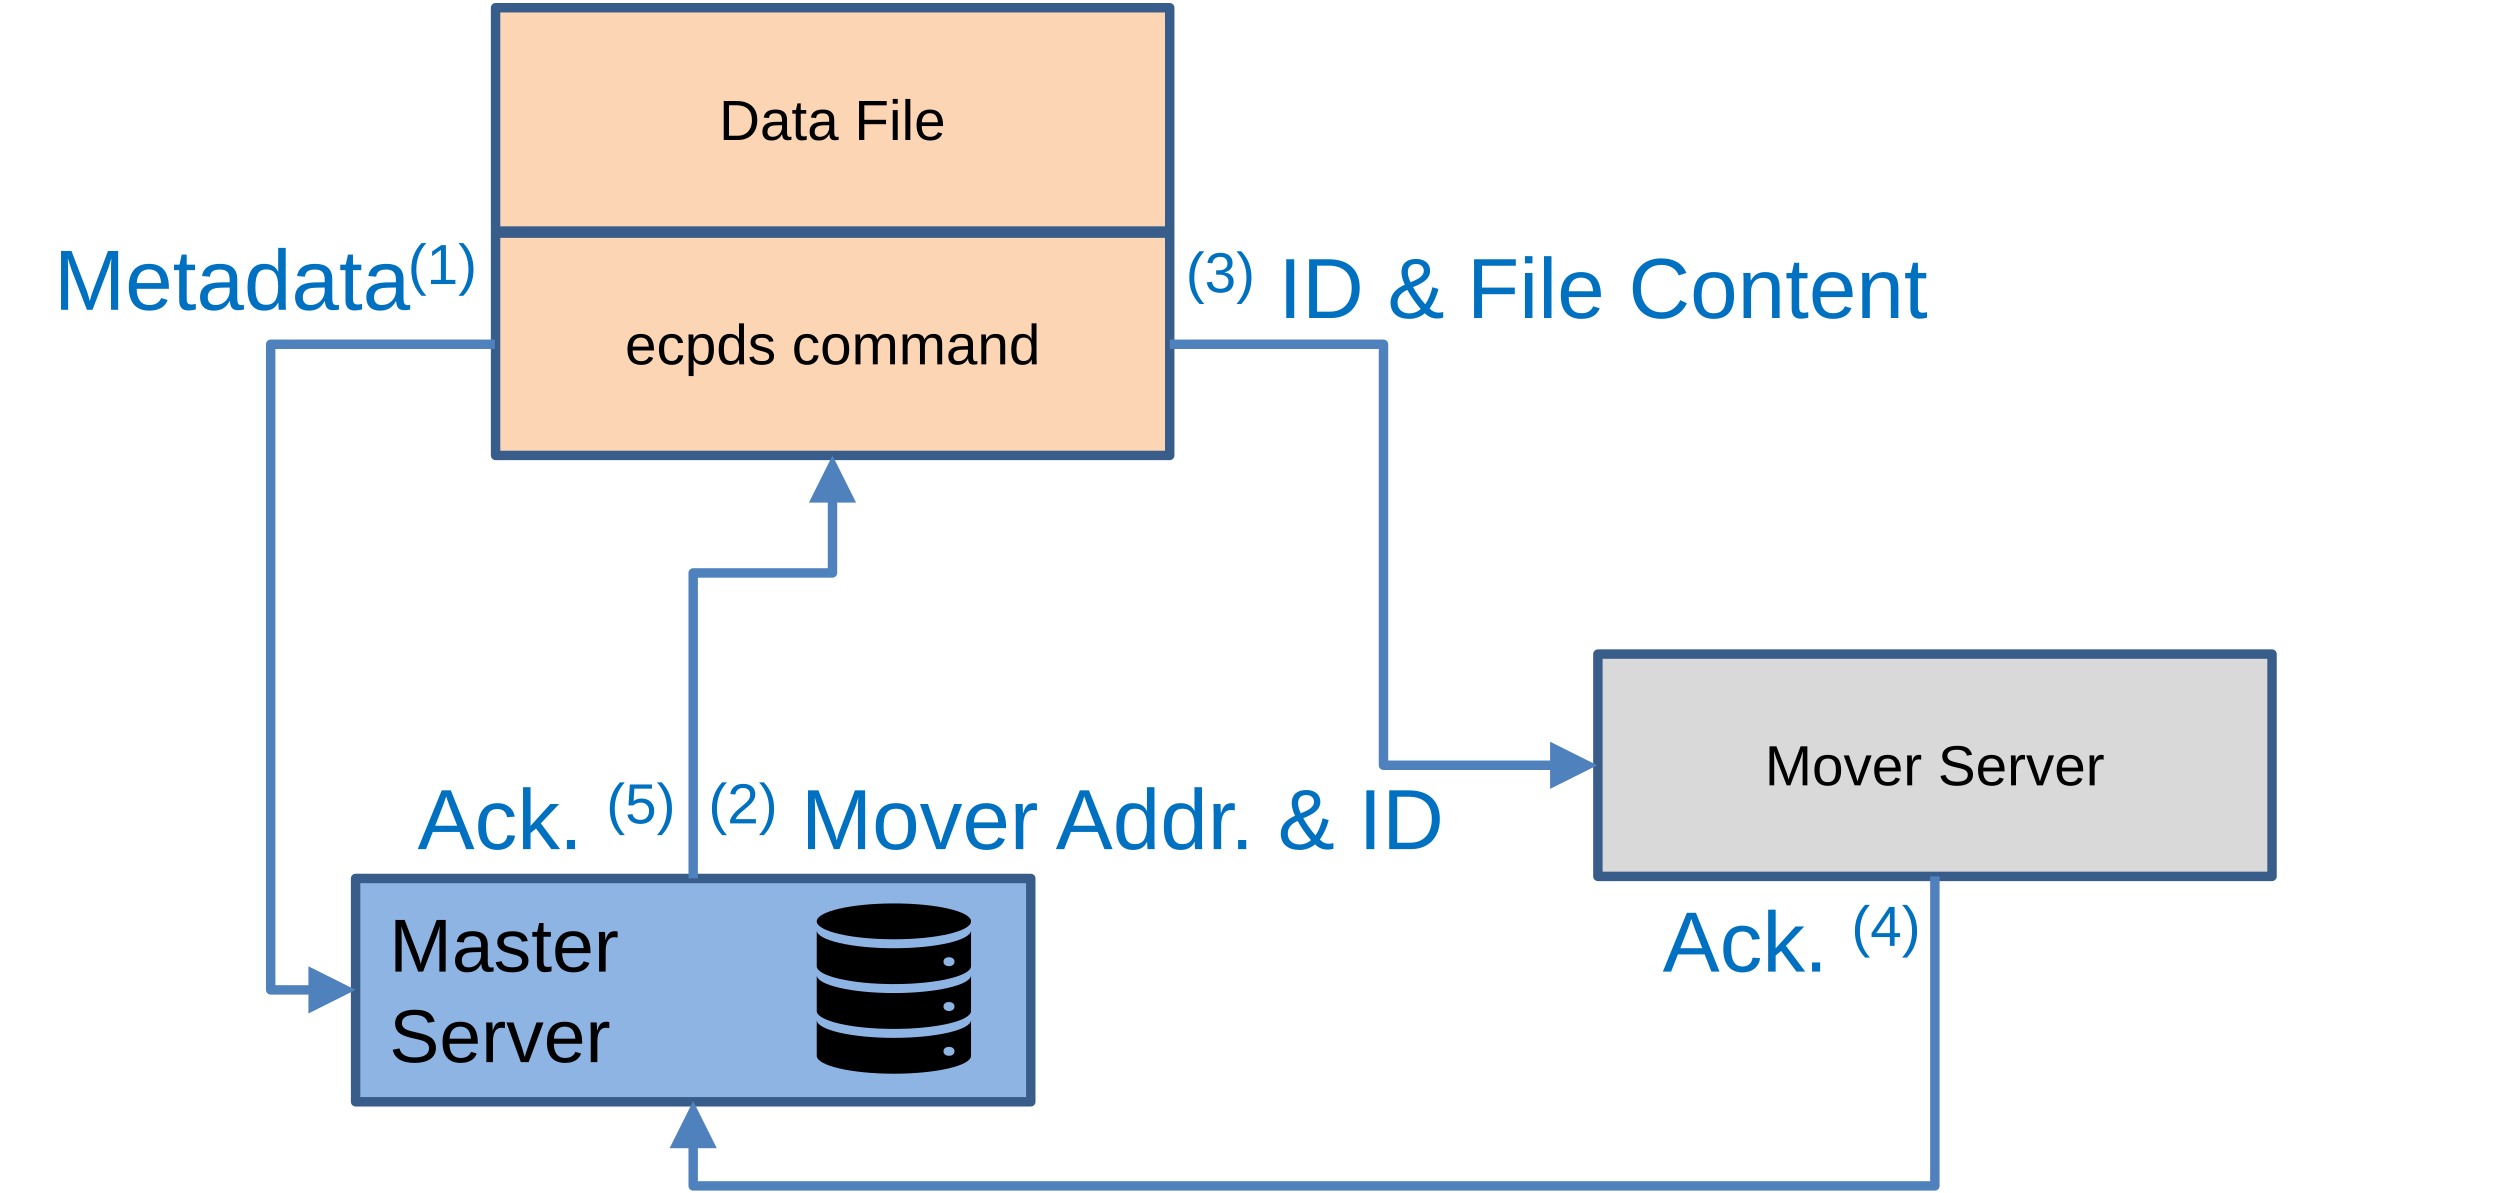
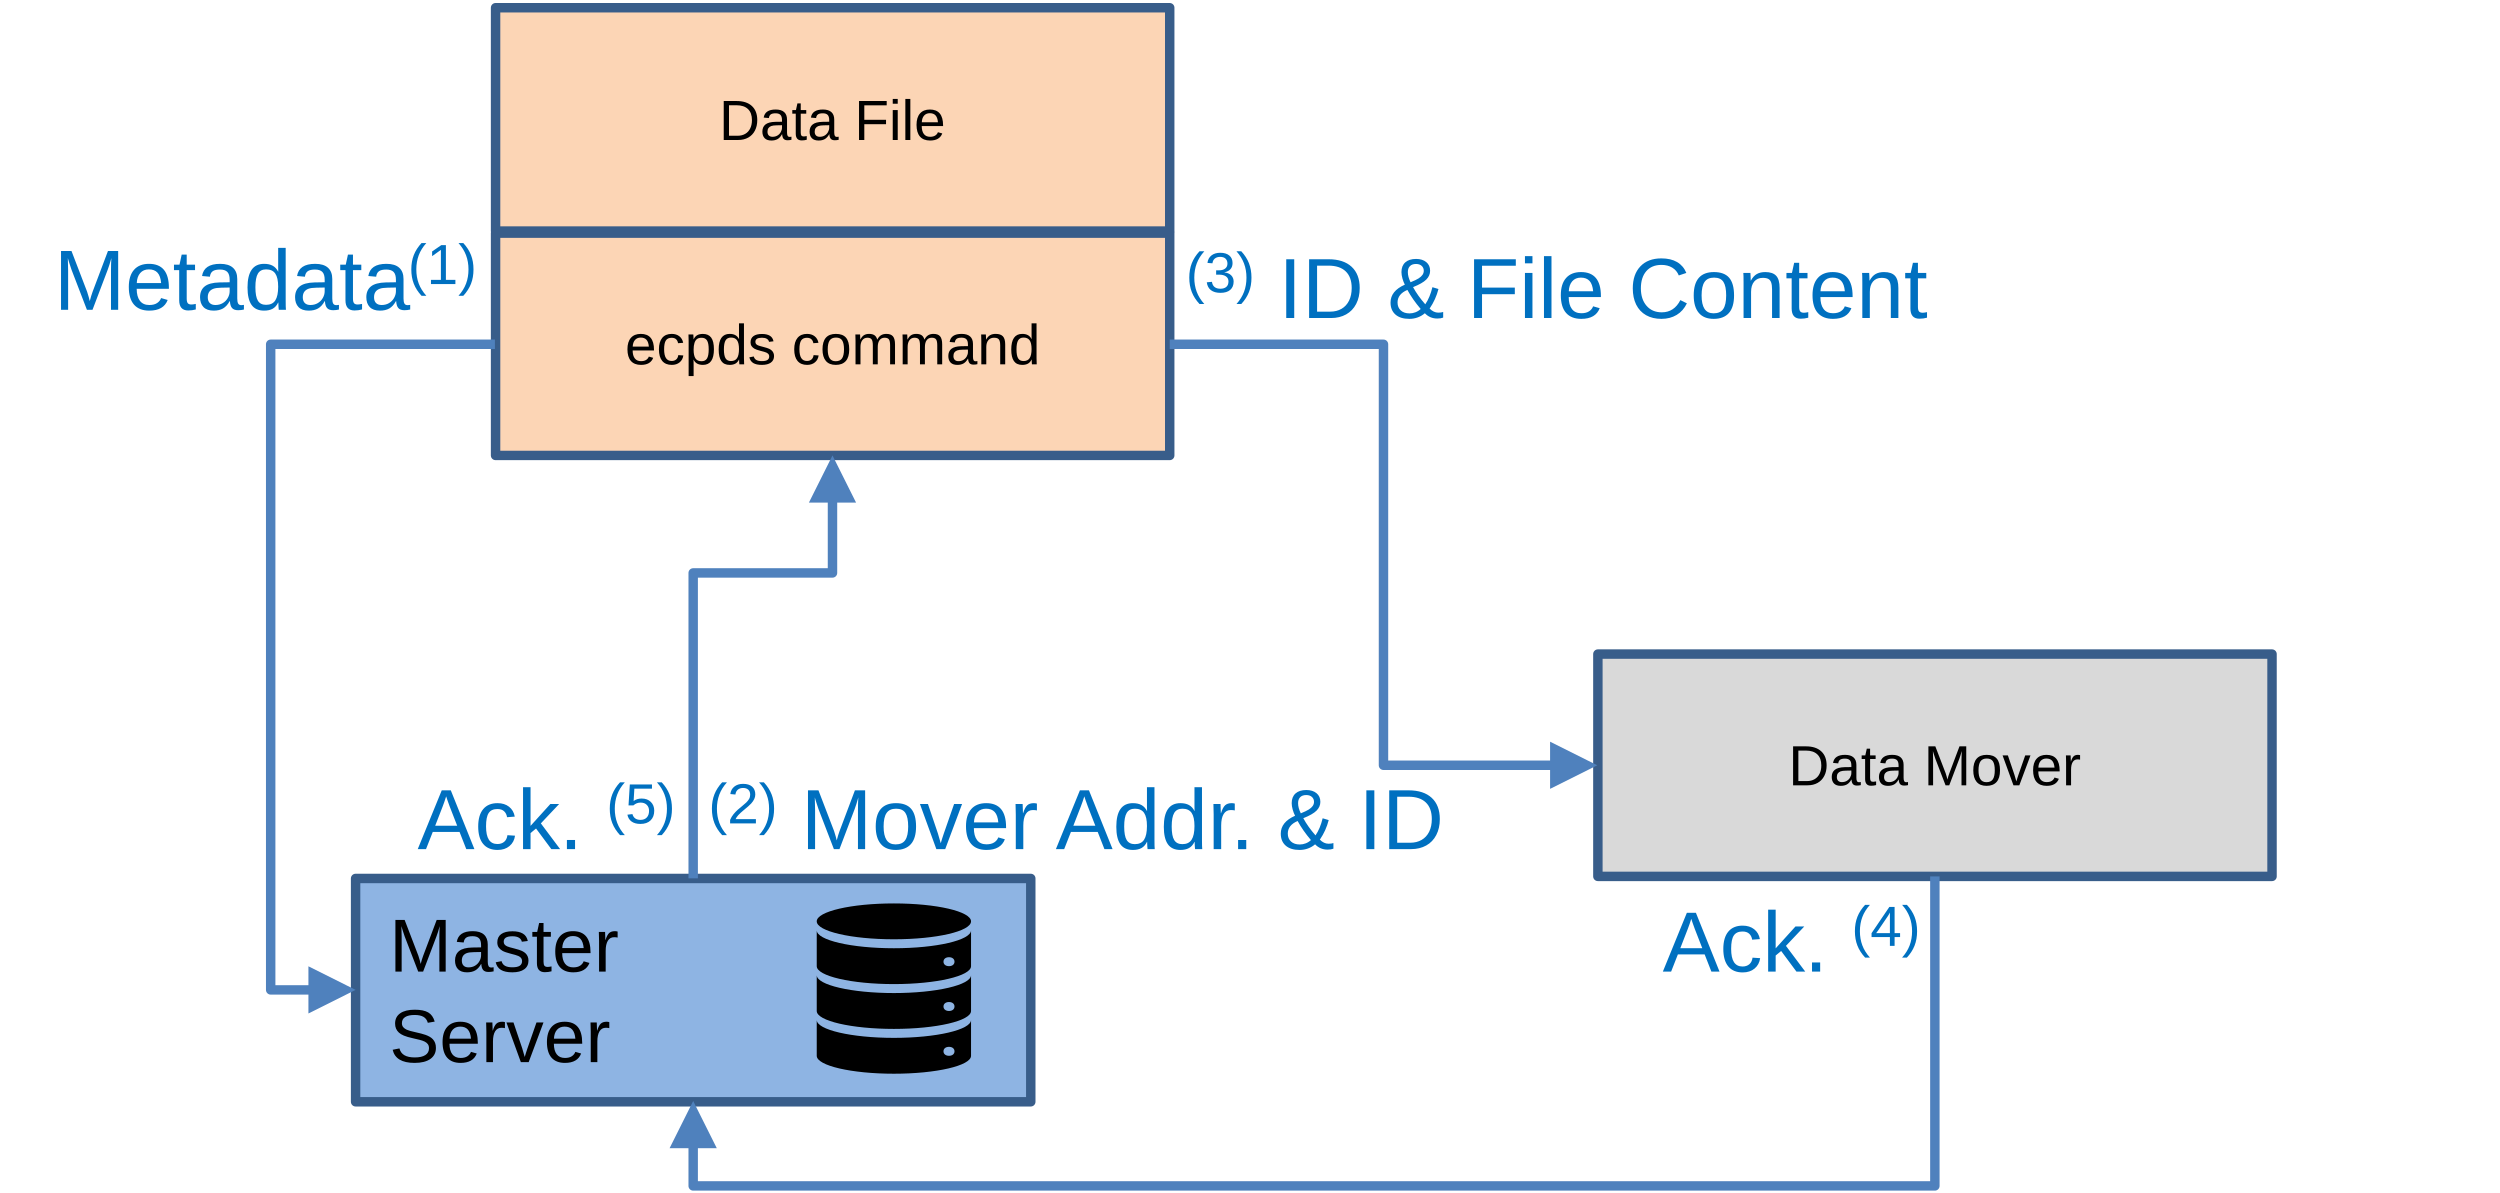
<svg xmlns="http://www.w3.org/2000/svg" width="2429" height="1159" xml:space="preserve" overflow="hidden">
  <g transform="translate(-994 -591)">
    <g>
      <rect x="1475.5" y="817.5" width="655" height="216" stroke="#385D8A" stroke-width="9.167" stroke-linecap="butt" stroke-linejoin="round" stroke-miterlimit="10" stroke-opacity="1" fill="#FCD5B5" fill-opacity="1" />
      <text fill="#000000" fill-opacity="1" font-family="Arial,Arial_MSFontService,sans-serif" font-style="normal" font-variant="normal" font-weight="400" font-stretch="normal" font-size="55" text-anchor="start" direction="ltr" writing-mode="lr-tb" unicode-bidi="normal" text-decoration="none" transform="matrix(1 0 0 1 1601.28 945)">ecpds command</text>
      <rect x="1339.5" y="1444.5" width="656" height="217" stroke="#385D8A" stroke-width="9.167" stroke-linecap="butt" stroke-linejoin="round" stroke-miterlimit="10" stroke-opacity="1" fill="#8EB4E3" fill-opacity="1" />
      <text fill="#000000" fill-opacity="1" font-family="Arial,Arial_MSFontService,sans-serif" font-style="normal" font-variant="normal" font-weight="400" font-stretch="normal" font-size="73" text-anchor="start" direction="ltr" writing-mode="lr-tb" unicode-bidi="normal" text-decoration="none" transform="matrix(1 0 0 1 1372.2 1535)">Master</text>
      <text fill="#000000" fill-opacity="1" font-family="Arial,Arial_MSFontService,sans-serif" font-style="normal" font-variant="normal" font-weight="400" font-stretch="normal" font-size="73" text-anchor="start" direction="ltr" writing-mode="lr-tb" unicode-bidi="normal" text-decoration="none" transform="matrix(1 0 0 1 1372.2 1623)">Server</text>
      <rect x="2546.5" y="1226.5" width="655" height="216" stroke="#385D8A" stroke-width="9.167" stroke-linecap="butt" stroke-linejoin="round" stroke-miterlimit="10" stroke-opacity="1" fill="#D9D9D9" fill-opacity="1" />
-       <text fill="#000000" fill-opacity="1" font-family="Arial,Arial_MSFontService,sans-serif" font-style="normal" font-variant="normal" font-weight="400" font-stretch="normal" font-size="55" text-anchor="start" direction="ltr" writing-mode="lr-tb" unicode-bidi="normal" text-decoration="none" transform="matrix(1 0 0 1 2708.74 1354)">Mover Server</text>
+       <text fill="#000000" fill-opacity="1" font-family="Arial,Arial_MSFontService,sans-serif" font-style="normal" font-variant="normal" font-weight="400" font-stretch="normal" font-size="55" text-anchor="start" direction="ltr" writing-mode="lr-tb" unicode-bidi="normal" text-decoration="none" transform="matrix(1 0 0 1 2731.65 1354)">Data Mover</text>
      <path d="M0-4.583 217.844-4.583C220.375-4.583 222.427-2.531 222.427 0L222.427 627.279C222.427 629.81 220.375 631.862 217.844 631.862L176.594 631.862 176.594 622.696 217.844 622.696 213.26 627.279 213.26 0 217.844 4.583 0 4.583ZM181.177 650.196 135.344 627.279 181.177 604.362Z" fill="#4F81BD" fill-rule="nonzero" fill-opacity="1" transform="matrix(-1 1.22465e-16 1.22465e-16 1 1474.84 925.5)" />
      <path d="M1662.92 1444.38 1662.92 1147.66C1662.92 1145.13 1664.97 1143.08 1667.5 1143.08L1802.84 1143.08 1798.26 1147.66 1798.26 1074.75 1807.43 1074.75 1807.43 1147.66C1807.43 1150.2 1805.38 1152.25 1802.84 1152.25L1667.5 1152.25 1672.08 1147.66 1672.08 1444.38ZM1779.93 1079.33 1802.84 1033.5 1825.76 1079.33Z" fill="#4F81BD" fill-rule="nonzero" fill-opacity="1" />
      <path d="M2130.5 920.917 2338.2 920.917C2340.73 920.917 2342.78 922.969 2342.78 925.5L2342.78 1334.55 2338.2 1329.96 2504.65 1329.96 2504.65 1339.13 2338.2 1339.13C2335.67 1339.13 2333.61 1337.08 2333.61 1334.55L2333.61 925.5 2338.2 930.083 2130.5 930.083ZM2500.06 1311.63 2545.9 1334.55 2500.06 1357.46Z" fill="#4F81BD" fill-rule="nonzero" fill-opacity="1" />
      <text fill="#0070C0" fill-opacity="1" font-family="Arial,Arial_MSFontService,sans-serif" font-style="normal" font-variant="normal" font-weight="400" font-stretch="normal" font-size="83" text-anchor="start" direction="ltr" writing-mode="lr-tb" unicode-bidi="normal" text-decoration="none" transform="matrix(1 0 0 1 1046.48 892)">Metadata</text>
      <text fill="#0070C0" fill-opacity="1" font-family="Arial,Arial_MSFontService,sans-serif" font-style="normal" font-variant="normal" font-weight="400" font-stretch="normal" font-size="55" text-anchor="start" direction="ltr" writing-mode="lr-tb" unicode-bidi="normal" text-decoration="none" transform="matrix(1 0 0 1 1390.23 867)">(1)</text>
      <text fill="#0070C0" fill-opacity="1" font-family="Arial,Arial_MSFontService,sans-serif" font-style="normal" font-variant="normal" font-weight="400" font-stretch="normal" font-size="55" text-anchor="start" direction="ltr" writing-mode="lr-tb" unicode-bidi="normal" text-decoration="none" transform="matrix(1 0 0 1 1682.29 1391)">(2)</text>
      <text fill="#0070C0" fill-opacity="1" font-family="Arial,Arial_MSFontService,sans-serif" font-style="normal" font-variant="normal" font-weight="400" font-stretch="normal" font-size="83" text-anchor="start" direction="ltr" writing-mode="lr-tb" unicode-bidi="normal" text-decoration="none" transform="matrix(1 0 0 1 1772.23 1416)">Mover </text>
      <text fill="#0070C0" fill-opacity="1" font-family="Arial,Arial_MSFontService,sans-serif" font-style="normal" font-variant="normal" font-weight="400" font-stretch="normal" font-size="83" text-anchor="start" direction="ltr" writing-mode="lr-tb" unicode-bidi="normal" text-decoration="none" transform="matrix(1 0 0 1 2019.76 1416)">Addr</text>
      <text fill="#0070C0" fill-opacity="1" font-family="Arial,Arial_MSFontService,sans-serif" font-style="normal" font-variant="normal" font-weight="400" font-stretch="normal" font-size="83" text-anchor="start" direction="ltr" writing-mode="lr-tb" unicode-bidi="normal" text-decoration="none" transform="matrix(1 0 0 1 2189.36 1416)">. &amp; ID</text>
      <text fill="#0070C0" fill-opacity="1" font-family="Arial,Arial_MSFontService,sans-serif" font-style="normal" font-variant="normal" font-weight="400" font-stretch="normal" font-size="55" text-anchor="start" direction="ltr" writing-mode="lr-tb" unicode-bidi="normal" text-decoration="none" transform="matrix(1 0 0 1 2146.11 875)">(3)</text>
      <text fill="#0070C0" fill-opacity="1" font-family="Arial,Arial_MSFontService,sans-serif" font-style="normal" font-variant="normal" font-weight="400" font-stretch="normal" font-size="83" text-anchor="start" direction="ltr" writing-mode="lr-tb" unicode-bidi="normal" text-decoration="none" transform="matrix(1 0 0 1 2236.06 900)">ID &amp; </text>
      <text fill="#0070C0" fill-opacity="1" font-family="Arial,Arial_MSFontService,sans-serif" font-style="normal" font-variant="normal" font-weight="400" font-stretch="normal" font-size="83" text-anchor="start" direction="ltr" writing-mode="lr-tb" unicode-bidi="normal" text-decoration="none" transform="matrix(1 0 0 1 2419.39 900)">File Content</text>
      <rect x="1475.5" y="598.5" width="655" height="217" stroke="#385D8A" stroke-width="9.167" stroke-linecap="butt" stroke-linejoin="round" stroke-miterlimit="10" stroke-opacity="1" fill="#FCD5B5" fill-opacity="1" />
      <text fill="#000000" fill-opacity="1" font-family="Arial,Arial_MSFontService,sans-serif" font-style="normal" font-variant="normal" font-weight="400" font-stretch="normal" font-size="55" text-anchor="start" direction="ltr" writing-mode="lr-tb" unicode-bidi="normal" text-decoration="none" transform="matrix(1 0 0 1 1692.66 727)">Data File</text>
      <path d="M2878.5 1442.5 2878.5 1743.23C2878.5 1745.76 2876.45 1747.82 2873.92 1747.82L1667.5 1747.82C1664.97 1747.82 1662.92 1745.76 1662.92 1743.23L1662.92 1701.98 1672.08 1701.98 1672.08 1743.23 1667.5 1738.65 2873.92 1738.65 2869.33 1743.23 2869.33 1442.5ZM1644.58 1706.57 1667.5 1660.73 1690.42 1706.57Z" fill="#4F81BD" fill-rule="nonzero" fill-opacity="1" />
      <text fill="#0070C0" fill-opacity="1" font-family="Arial,Arial_MSFontService,sans-serif" font-style="normal" font-variant="normal" font-weight="400" font-stretch="normal" font-size="83" text-anchor="start" direction="ltr" writing-mode="lr-tb" unicode-bidi="normal" text-decoration="none" transform="matrix(1 0 0 1 1399.73 1416)">Ack</text>
      <text fill="#0070C0" fill-opacity="1" font-family="Arial,Arial_MSFontService,sans-serif" font-style="normal" font-variant="normal" font-weight="400" font-stretch="normal" font-size="83" text-anchor="start" direction="ltr" writing-mode="lr-tb" unicode-bidi="normal" text-decoration="none" transform="matrix(1 0 0 1 1537.23 1416)">. </text>
      <text fill="#0070C0" fill-opacity="1" font-family="Arial,Arial_MSFontService,sans-serif" font-style="normal" font-variant="normal" font-weight="400" font-stretch="normal" font-size="55" text-anchor="start" direction="ltr" writing-mode="lr-tb" unicode-bidi="normal" text-decoration="none" transform="matrix(1 0 0 1 1583.06 1391)">(5)</text>
      <text fill="#0070C0" fill-opacity="1" font-family="Arial,Arial_MSFontService,sans-serif" font-style="normal" font-variant="normal" font-weight="400" font-stretch="normal" font-size="83" text-anchor="start" direction="ltr" writing-mode="lr-tb" unicode-bidi="normal" text-decoration="none" transform="matrix(1 0 0 1 2609.48 1535)">Ack</text>
      <text fill="#0070C0" fill-opacity="1" font-family="Arial,Arial_MSFontService,sans-serif" font-style="normal" font-variant="normal" font-weight="400" font-stretch="normal" font-size="83" text-anchor="start" direction="ltr" writing-mode="lr-tb" unicode-bidi="normal" text-decoration="none" transform="matrix(1 0 0 1 2746.98 1535)">. </text>
      <text fill="#0070C0" fill-opacity="1" font-family="Arial,Arial_MSFontService,sans-serif" font-style="normal" font-variant="normal" font-weight="400" font-stretch="normal" font-size="55" text-anchor="start" direction="ltr" writing-mode="lr-tb" unicode-bidi="normal" text-decoration="none" transform="matrix(1 0 0 1 2792.82 1510)">(4)</text>
      <g>
        <g>
          <g>
            <path d="M165.458 39.188C165.458 48.806 138.166 56.604 104.5 56.604 70.834 56.604 43.542 48.806 43.542 39.188 43.542 29.569 70.834 21.771 104.5 21.771 138.166 21.771 165.458 29.569 165.458 39.188Z" fill="#000000" fill-rule="nonzero" fill-opacity="1" transform="matrix(1.22967 0 0 1 1734 1447)" />
            <path d="M148.042 82.729C145.429 82.729 143.688 80.987 143.688 78.375 143.688 75.763 145.429 74.021 148.042 74.021 150.654 74.021 152.396 75.763 152.396 78.375 152.396 80.987 150.654 82.729 148.042 82.729ZM104.5 65.312C70.973 65.312 43.542 57.475 43.542 47.896L43.542 82.729C43.542 92.308 70.973 100.146 104.5 100.146 138.027 100.146 165.458 92.308 165.458 82.729L165.458 47.896C165.458 57.475 138.027 65.312 104.5 65.312Z" fill="#000000" fill-rule="nonzero" fill-opacity="1" transform="matrix(1.22967 0 0 1 1734 1447)" />
            <path d="M148.042 126.271C145.429 126.271 143.688 124.529 143.688 121.917 143.688 119.304 145.429 117.562 148.042 117.562 150.654 117.562 152.396 119.304 152.396 121.917 152.396 124.529 150.654 126.271 148.042 126.271ZM104.5 108.854C70.973 108.854 43.542 101.017 43.542 91.438L43.542 126.271C43.542 135.85 70.973 143.688 104.5 143.688 138.027 143.688 165.458 135.85 165.458 126.271L165.458 91.438C165.458 101.017 138.027 108.854 104.5 108.854Z" fill="#000000" fill-rule="nonzero" fill-opacity="1" transform="matrix(1.22967 0 0 1 1734 1447)" />
            <path d="M148.042 169.812C145.429 169.812 143.688 168.071 143.688 165.458 143.688 162.846 145.429 161.104 148.042 161.104 150.654 161.104 152.396 162.846 152.396 165.458 152.396 168.071 150.654 169.812 148.042 169.812ZM104.5 152.396C70.973 152.396 43.542 144.558 43.542 134.979L43.542 169.812C43.542 179.392 70.973 187.229 104.5 187.229 138.027 187.229 165.458 179.392 165.458 169.812L165.458 134.979C165.458 144.558 138.027 152.396 104.5 152.396Z" fill="#000000" fill-rule="nonzero" fill-opacity="1" transform="matrix(1.22967 0 0 1 1734 1447)" />
          </g>
        </g>
      </g>
    </g>
  </g>
</svg>
